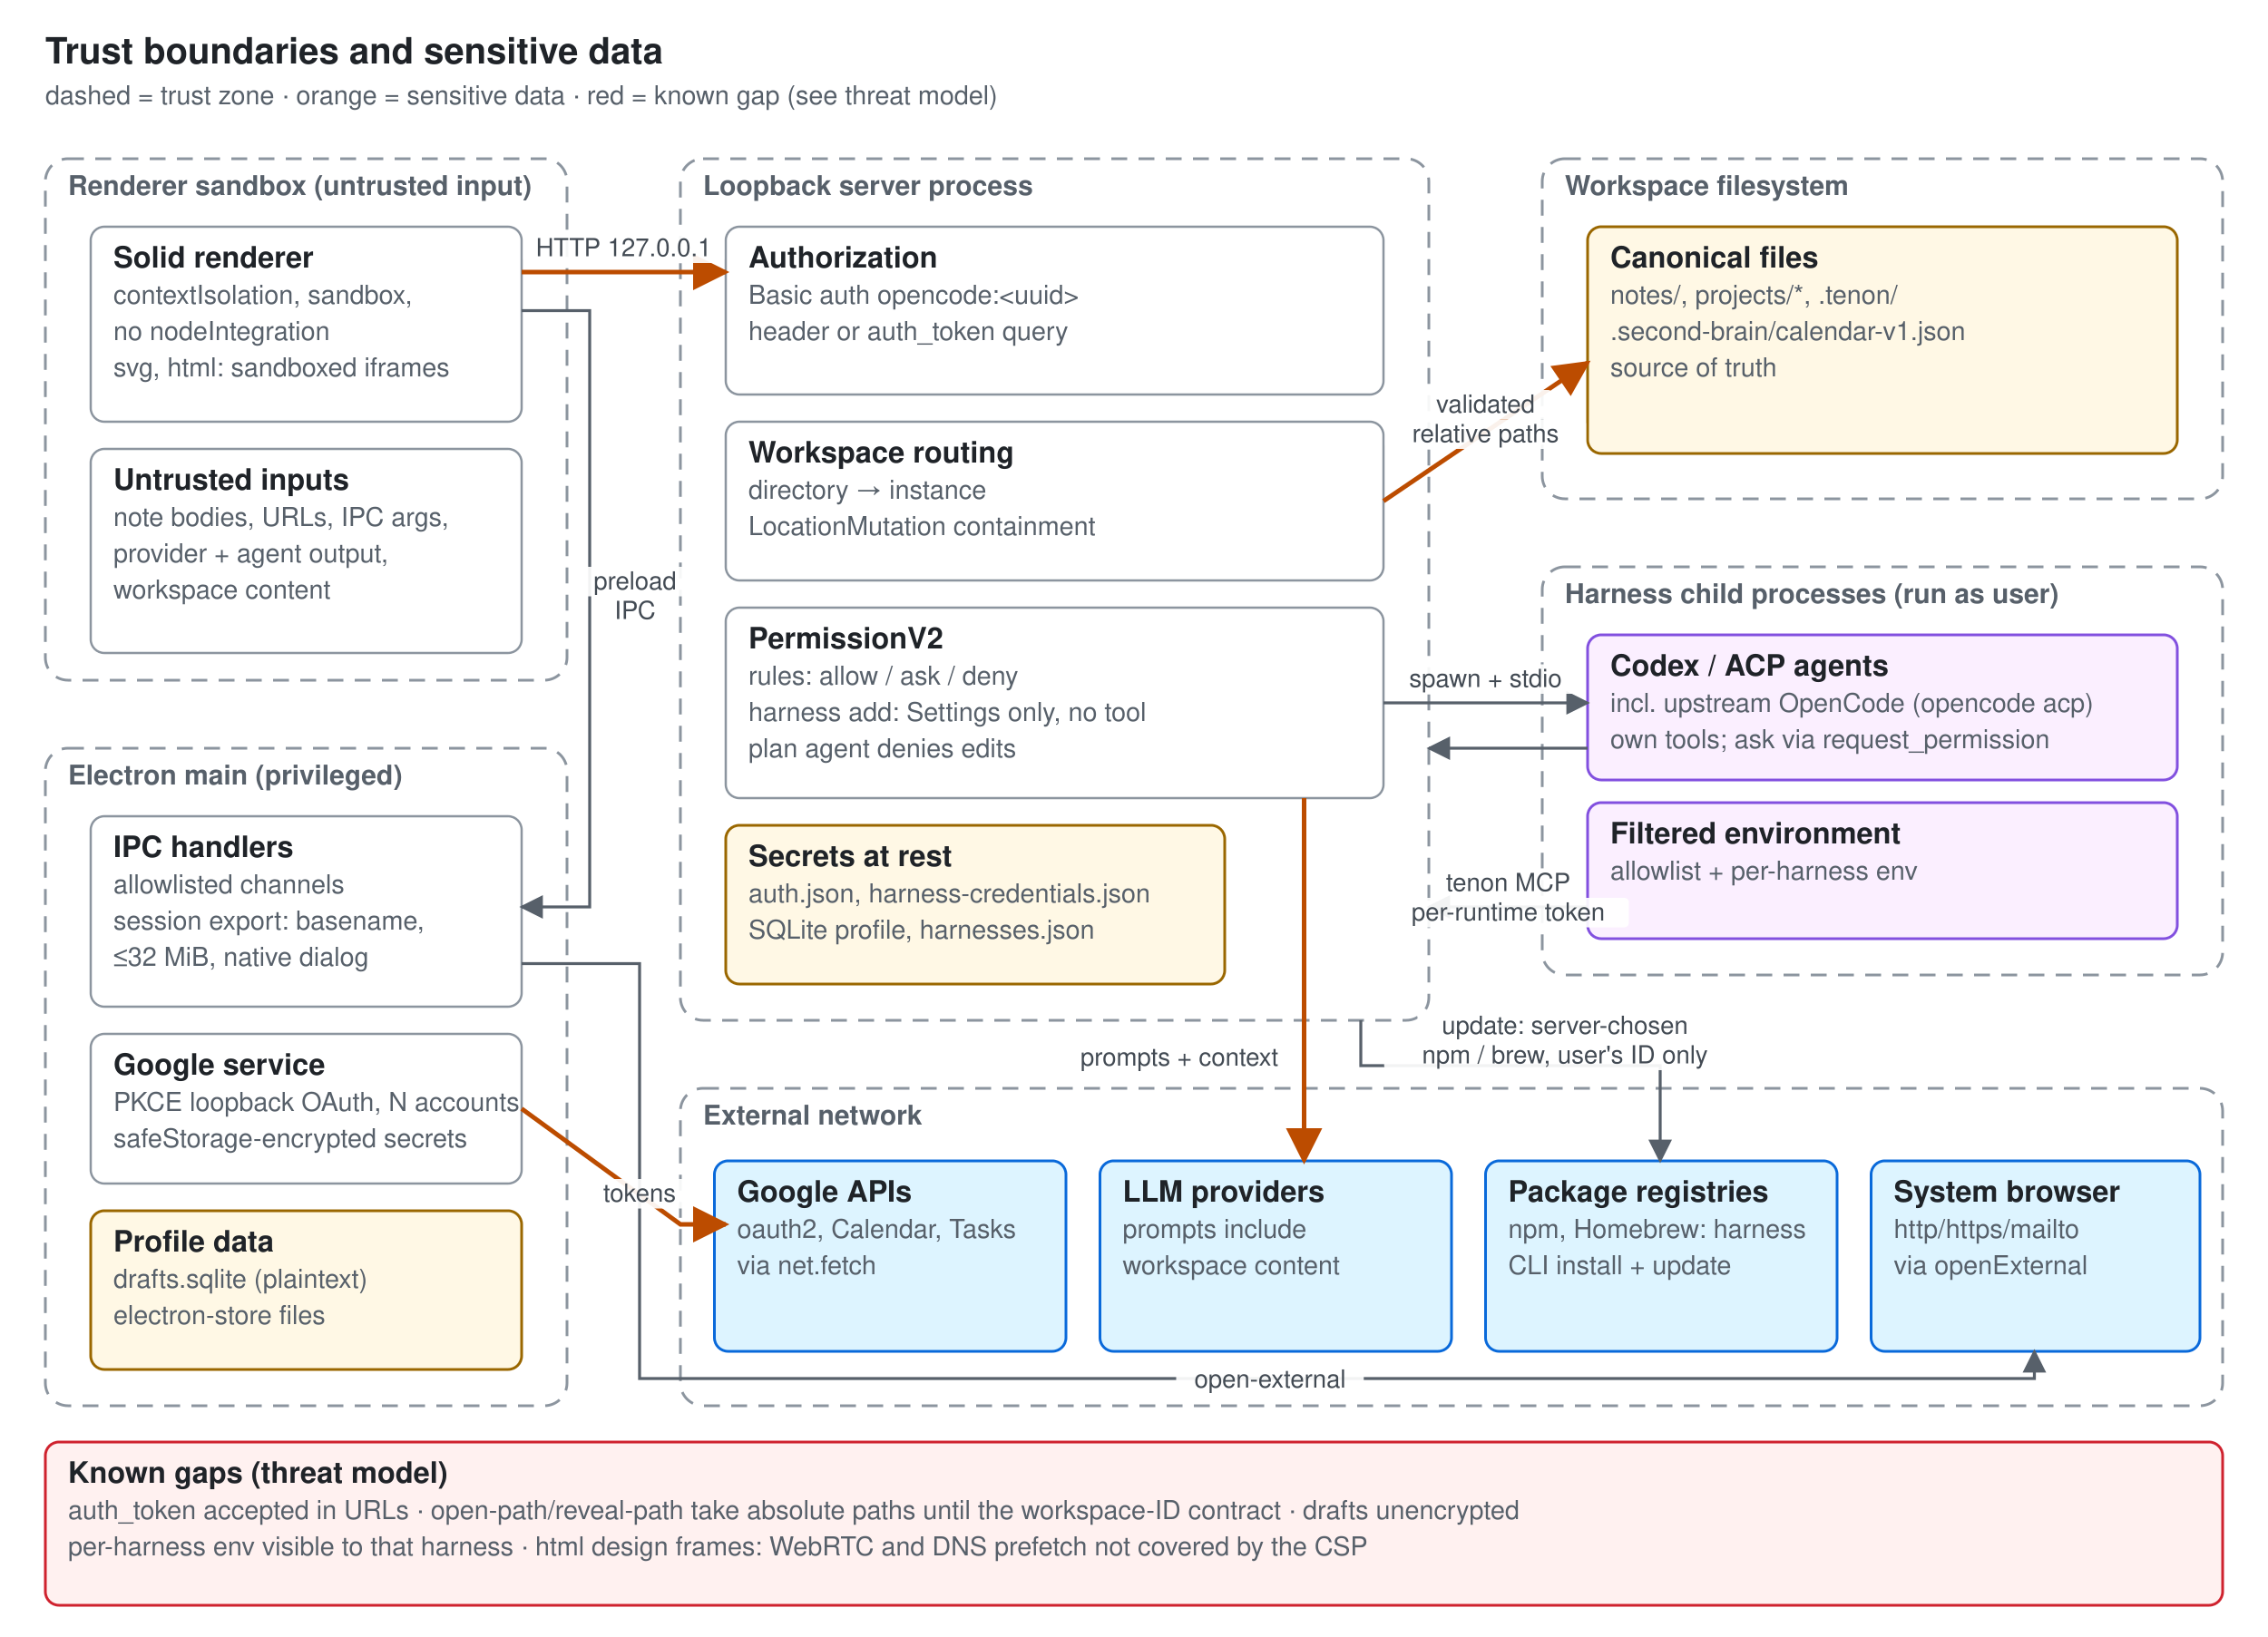
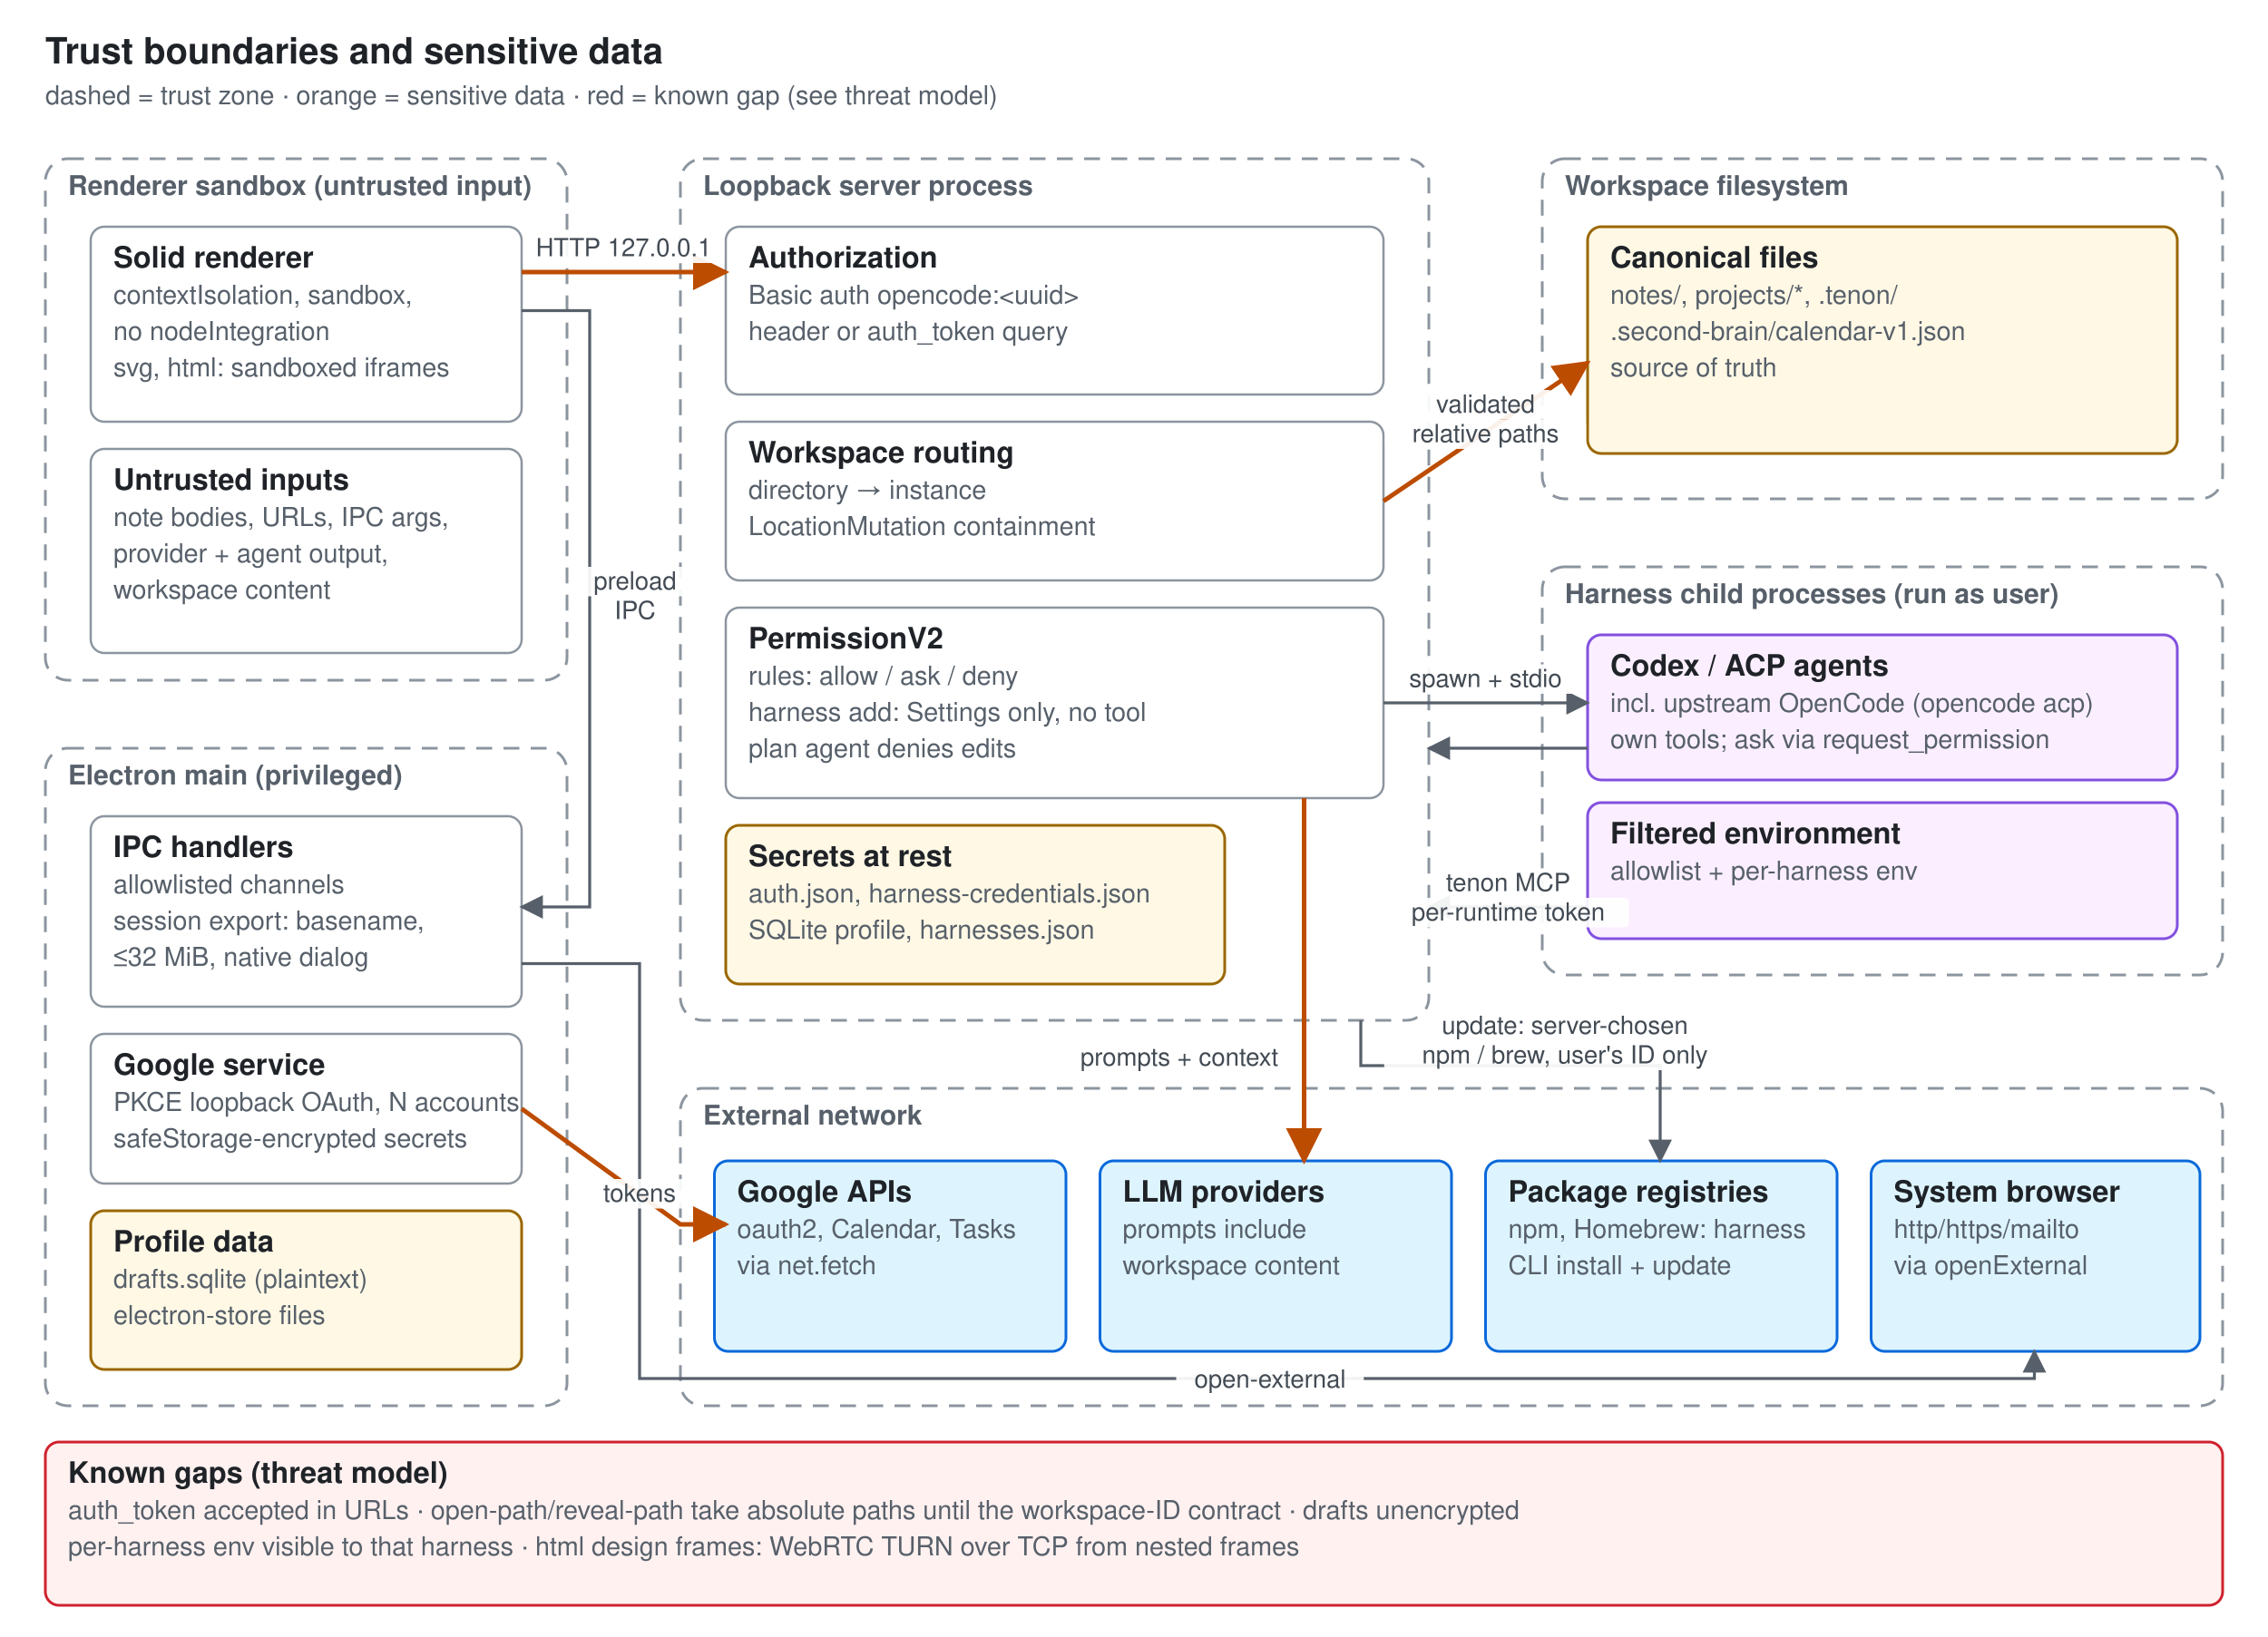
<svg xmlns="http://www.w3.org/2000/svg" viewBox="0 0 1000 722" width="1000" height="722" role="img" aria-labelledby="title desc">
  <style>
  .bg{fill:#ffffff}
  text{font-family:ui-sans-serif,system-ui,-apple-system,"Segoe UI",Helvetica,Arial,sans-serif;font-size:13px;fill:#1f2328}
  .t{font-weight:600}
  .s{font-size:11.5px;fill:#57606a}
  .h{font-size:16px;font-weight:600}
  .lbl{font-size:11px;fill:#424a53}
  .lblbg{fill:#ffffff;opacity:.92}
  .box{fill:#f6f8fa;stroke:#57606a;stroke-width:1.2}
  .sub{fill:#ffffff;stroke:#8c959f;stroke-width:1}
  .store{fill:#fff8e5;stroke:#9a6700;stroke-width:1.2}
  .ext{fill:#ddf4ff;stroke:#0969da;stroke-width:1.2}
  .proc{fill:#fbefff;stroke:#8250df;stroke-width:1.2}
  .zone{fill:none;stroke:#8c959f;stroke-width:1.2;stroke-dasharray:7 5}
  .zonet{font-size:12px;font-weight:600;fill:#57606a}
  .gapz{fill:#fff1f0;stroke:#cf222e;stroke-width:1.2}
  .e{fill:none;stroke:#57606a;stroke-width:1.3}
  .d{stroke-dasharray:5 4}
  .r{stroke:#cf222e}
  .sens{stroke:#bc4c00;stroke-width:2}
  .ah{fill:#57606a}
  .ahr{fill:#cf222e}
  .ahs{fill:#bc4c00}
  .life{stroke:#8c959f;stroke-width:1;stroke-dasharray:4 4}
  .act{fill:#eaeef2;stroke:#57606a;stroke-width:1}
  .frag{fill:none;stroke:#8c959f;stroke-width:1}
  .fragt{fill:#eaeef2;stroke:#8c959f;stroke-width:1}
  .dot{fill:#1f2328}
  .ring{fill:none;stroke:#1f2328;stroke-width:1.5}
  .dia{fill:#ffffff;stroke:#57606a;stroke-width:1.2}
  .bar{fill:#1f2328}
  @media (prefers-color-scheme: dark){
    .bg{fill:#0d1117}
    text{fill:#e6edf3}
    .s{fill:#9198a1} .lbl{fill:#c9d1d9} .lblbg{fill:#0d1117}
    .box{fill:#161b22;stroke:#8b949e} .sub{fill:#0d1117;stroke:#6e7681}
    .store{fill:#2b2111;stroke:#d29922} .ext{fill:#0c2d4a;stroke:#4493f8}
    .proc{fill:#271a3d;stroke:#ab7df8}
    .zone{stroke:#6e7681} .zonet{fill:#9198a1}
    .gapz{fill:#3a1517;stroke:#f85149}
    .e{stroke:#9198a1} .r{stroke:#f85149} .sens{stroke:#f0883e}
    .ah{fill:#9198a1} .ahr{fill:#f85149} .ahs{fill:#f0883e}
    .life{stroke:#6e7681} .act{fill:#21262d;stroke:#8b949e}
    .frag{stroke:#6e7681} .fragt{fill:#21262d;stroke:#6e7681}
    .dot{fill:#e6edf3} .ring{stroke:#e6edf3} .dia{fill:#0d1117;stroke:#8b949e} .bar{fill:#e6edf3}
  }
</style>
  <defs>
    <marker id="a" viewBox="0 0 10 10" refX="9" refY="5" markerWidth="8" markerHeight="8" orient="auto-start-reverse">
      <path class="ah" d="M0,0 L10,5 L0,10 z" />
    </marker>
    <marker id="ar" viewBox="0 0 10 10" refX="9" refY="5" markerWidth="8" markerHeight="8" orient="auto-start-reverse">
      <path class="ahr" d="M0,0 L10,5 L0,10 z" />
    </marker>
    <marker id="as" viewBox="0 0 10 10" refX="9" refY="5" markerWidth="8" markerHeight="8" orient="auto-start-reverse">
      <path class="ahs" d="M0,0 L10,5 L0,10 z" />
    </marker>
    <marker id="o" viewBox="0 0 10 10" refX="9" refY="5" markerWidth="9" markerHeight="9" orient="auto-start-reverse">
      <path class="e" d="M0,0 L10,5 L0,10" />
    </marker>
    <marker id="dm" viewBox="0 0 12 12" refX="1" refY="6" markerWidth="11" markerHeight="11" orient="auto-start-reverse">
      <path class="bar" d="M1,6 L6,1 L11,6 L6,11 z" />
    </marker>
  </defs>
  <rect class="bg" x="0" y="0" width="1000" height="722" />
  <text x="20" y="28" text-anchor="start" class="h">Trust boundaries and sensitive data</text>
  <text x="20" y="46" text-anchor="start" class="s">dashed = trust zone · orange = sensitive data · red = known gap (see threat model)</text>
  <rect class="zone" x="20" y="70" width="230" height="230" rx="10" />
  <text x="30" y="86" text-anchor="start" class="zonet">Renderer sandbox (untrusted input)</text>
  <rect class="sub" x="40" y="100" width="190" height="86" rx="6" />
  <text x="50" y="118" text-anchor="start" class="t">Solid renderer</text>
  <text x="50" y="134" text-anchor="start" class="s">contextIsolation, sandbox,</text>
  <text x="50" y="150" text-anchor="start" class="s">no nodeIntegration</text>
  <text x="50" y="166" text-anchor="start" class="s">svg, html: sandboxed iframes</text>
  <rect class="sub" x="40" y="198" width="190" height="90" rx="6" />
  <text x="50" y="216" text-anchor="start" class="t">Untrusted inputs</text>
  <text x="50" y="232" text-anchor="start" class="s">note bodies, URLs, IPC args,</text>
  <text x="50" y="248" text-anchor="start" class="s">provider + agent output,</text>
  <text x="50" y="264" text-anchor="start" class="s">workspace content</text>
  <rect class="zone" x="20" y="330" width="230" height="290" rx="10" />
  <text x="30" y="346" text-anchor="start" class="zonet">Electron main (privileged)</text>
  <rect class="sub" x="40" y="360" width="190" height="84" rx="6" />
  <text x="50" y="378" text-anchor="start" class="t">IPC handlers</text>
  <text x="50" y="394" text-anchor="start" class="s">allowlisted channels</text>
  <text x="50" y="410" text-anchor="start" class="s">session export: basename,</text>
  <text x="50" y="426" text-anchor="start" class="s">≤32 MiB, native dialog</text>
  <rect class="sub" x="40" y="456" width="190" height="66" rx="6" />
  <text x="50" y="474" text-anchor="start" class="t">Google service</text>
  <text x="50" y="490" text-anchor="start" class="s">PKCE loopback OAuth, N accounts</text>
  <text x="50" y="506" text-anchor="start" class="s">safeStorage-encrypted secrets</text>
  <rect class="store" x="40" y="534" width="190" height="70" rx="6" />
  <text x="50" y="552" text-anchor="start" class="t">Profile data</text>
  <text x="50" y="568" text-anchor="start" class="s">drafts.sqlite (plaintext)</text>
  <text x="50" y="584" text-anchor="start" class="s">electron-store files</text>
  <rect class="zone" x="300" y="70" width="330" height="380" rx="10" />
  <text x="310" y="86" text-anchor="start" class="zonet">Loopback server process</text>
  <rect class="sub" x="320" y="100" width="290" height="74" rx="6" />
  <text x="330" y="118" text-anchor="start" class="t">Authorization</text>
  <text x="330" y="134" text-anchor="start" class="s">Basic auth opencode:&lt;uuid&gt;</text>
  <text x="330" y="150" text-anchor="start" class="s">header or auth_token query</text>
  <rect class="sub" x="320" y="186" width="290" height="70" rx="6" />
  <text x="330" y="204" text-anchor="start" class="t">Workspace routing</text>
  <text x="330" y="220" text-anchor="start" class="s">directory → instance</text>
  <text x="330" y="236" text-anchor="start" class="s">LocationMutation containment</text>
  <rect class="sub" x="320" y="268" width="290" height="84" rx="6" />
  <text x="330" y="286" text-anchor="start" class="t">PermissionV2</text>
  <text x="330" y="302" text-anchor="start" class="s">rules: allow / ask / deny</text>
  <text x="330" y="318" text-anchor="start" class="s">harness add: Settings only, no tool</text>
  <text x="330" y="334" text-anchor="start" class="s">plan agent denies edits</text>
  <rect class="store" x="320" y="364" width="220" height="70" rx="6" />
  <text x="330" y="382" text-anchor="start" class="t">Secrets at rest</text>
  <text x="330" y="398" text-anchor="start" class="s">auth.json, harness-credentials.json</text>
  <text x="330" y="414" text-anchor="start" class="s">SQLite profile, harnesses.json</text>
  <rect class="zone" x="680" y="70" width="300" height="150" rx="10" />
  <text x="690" y="86" text-anchor="start" class="zonet">Workspace filesystem</text>
  <rect class="store" x="700" y="100" width="260" height="100" rx="6" />
  <text x="710" y="118" text-anchor="start" class="t">Canonical files</text>
  <text x="710" y="134" text-anchor="start" class="s">notes/, projects/*, .tenon/</text>
  <text x="710" y="150" text-anchor="start" class="s">.second-brain/calendar-v1.json</text>
  <text x="710" y="166" text-anchor="start" class="s">source of truth</text>
  <rect class="zone" x="680" y="250" width="300" height="180" rx="10" />
  <text x="690" y="266" text-anchor="start" class="zonet">Harness child processes (run as user)</text>
  <rect class="proc" x="700" y="280" width="260" height="64" rx="6" />
  <text x="710" y="298" text-anchor="start" class="t">Codex / ACP agents</text>
  <text x="710" y="314" text-anchor="start" class="s">incl. upstream OpenCode (opencode acp)</text>
  <text x="710" y="330" text-anchor="start" class="s">own tools; ask via request_permission</text>
  <rect class="proc" x="700" y="354" width="260" height="60" rx="6" />
  <text x="710" y="372" text-anchor="start" class="t">Filtered environment</text>
  <text x="710" y="388" text-anchor="start" class="s">allowlist + per-harness env</text>
  <rect class="zone" x="300" y="480" width="680" height="140" rx="10" />
  <text x="310" y="496" text-anchor="start" class="zonet">External network</text>
  <rect class="ext" x="315" y="512" width="155" height="84" rx="6" />
  <text x="325" y="530" text-anchor="start" class="t">Google APIs</text>
  <text x="325" y="546" text-anchor="start" class="s">oauth2, Calendar, Tasks</text>
  <text x="325" y="562" text-anchor="start" class="s">via net.fetch</text>
  <rect class="ext" x="485" y="512" width="155" height="84" rx="6" />
  <text x="495" y="530" text-anchor="start" class="t">LLM providers</text>
  <text x="495" y="546" text-anchor="start" class="s">prompts include</text>
  <text x="495" y="562" text-anchor="start" class="s">workspace content</text>
  <rect class="ext" x="655" y="512" width="155" height="84" rx="6" />
  <text x="665" y="530" text-anchor="start" class="t">Package registries</text>
  <text x="665" y="546" text-anchor="start" class="s">npm, Homebrew: harness</text>
  <text x="665" y="562" text-anchor="start" class="s">CLI install + update</text>
  <rect class="ext" x="825" y="512" width="145" height="84" rx="6" />
  <text x="835" y="530" text-anchor="start" class="t">System browser</text>
  <text x="835" y="546" text-anchor="start" class="s">http/https/mailto</text>
  <text x="835" y="562" text-anchor="start" class="s">via openExternal</text>
  <path class="e " d="M230,137 L260,137 L260,400 L230,400" marker-end="url(#a)" />
  <path class="e sens" d="M230,120 L320,120" marker-end="url(#as)" />
  <path class="e sens" d="M610,221 L700,160" marker-end="url(#as)" />
  <path class="e " d="M610,310 L700,310" marker-end="url(#a)" />
  <path class="e " d="M700,330 L630,330" marker-end="url(#a)" />
  <path class="e " d="M700,400 L630,400" marker-end="url(#a)" />
  <path class="e sens" d="M230,489 L300,540 L320,540" marker-end="url(#as)" />
  <path class="e sens" d="M575,352 L575,512" marker-end="url(#as)" />
  <path class="e " d="M600,450 L600,470 L732,470 L732,512" marker-end="url(#a)" />
  <path class="e " d="M230,425 L282,425 L282,608 L897,608 L897,596" marker-end="url(#a)" />
  <rect class="gapz" x="20" y="636" width="960" height="72" rx="6" />
  <text x="30" y="654" text-anchor="start" class="t">Known gaps (threat model)</text>
  <text x="30" y="670" text-anchor="start" class="s">auth_token accepted in URLs · open-path/reveal-path take absolute paths until the workspace-ID contract · drafts unencrypted</text>
-   <text x="30" y="686" text-anchor="start" class="s">per-harness env visible to that harness · html design frames: WebRTC and DNS prefetch not covered by the CSP</text>
+   <text x="30" y="686" text-anchor="start" class="s">per-harness env visible to that harness · html design frames: WebRTC TURN over TCP from nested frames</text>
  <rect class="lblbg" x="256.4" y="250.0" width="47.3" height="13" rx="2" />
  <text class="lbl" x="280" y="260" text-anchor="middle">preload</text>
  <rect class="lblbg" x="268.1" y="263.0" width="23.7" height="13" rx="2" />
  <text class="lbl" x="280" y="273" text-anchor="middle">IPC</text>
  <rect class="lblbg" x="230.7" y="103.0" width="88.6" height="13" rx="2" />
  <text class="lbl" x="275" y="113" text-anchor="middle">HTTP 127.0.0.1</text>
  <rect class="lblbg" x="625.5" y="172.0" width="59.1" height="13" rx="2" />
  <text class="lbl" x="655" y="182" text-anchor="middle">validated</text>
  <rect class="lblbg" x="610.7" y="185.0" width="88.6" height="13" rx="2" />
  <text class="lbl" x="655" y="195" text-anchor="middle">relative paths</text>
  <rect class="lblbg" x="613.6" y="293.0" width="82.7" height="13" rx="2" />
  <text class="lbl" x="655" y="303" text-anchor="middle">spawn + stdio</text>
  <rect class="lblbg" x="635.5" y="383.0" width="59.1" height="13" rx="2" />
  <text class="lbl" x="665" y="393" text-anchor="middle">tenon MCP</text>
  <rect class="lblbg" x="611.9" y="396.0" width="106.3" height="13" rx="2" />
  <text class="lbl" x="665" y="406" text-anchor="middle">per-runtime token</text>
  <rect class="lblbg" x="261.3" y="520.0" width="41.4" height="13" rx="2" />
  <text class="lbl" x="282" y="530" text-anchor="middle">tokens</text>
  <rect class="lblbg" x="466.9" y="460.0" width="106.3" height="13" rx="2" />
  <text class="lbl" x="520" y="470" text-anchor="middle">prompts + context</text>
  <rect class="lblbg" x="625.0" y="446.0" width="129.9" height="13" rx="2" />
  <text class="lbl" x="690" y="456" text-anchor="middle">update: server-chosen</text>
  <rect class="lblbg" x="610.3" y="459.0" width="159.4" height="13" rx="2" />
  <text class="lbl" x="690" y="469" text-anchor="middle">npm / brew, user's ID only</text>
  <rect class="lblbg" x="518.6" y="602.0" width="82.7" height="13" rx="2" />
  <text class="lbl" x="560" y="612" text-anchor="middle">open-external</text>
</svg>
